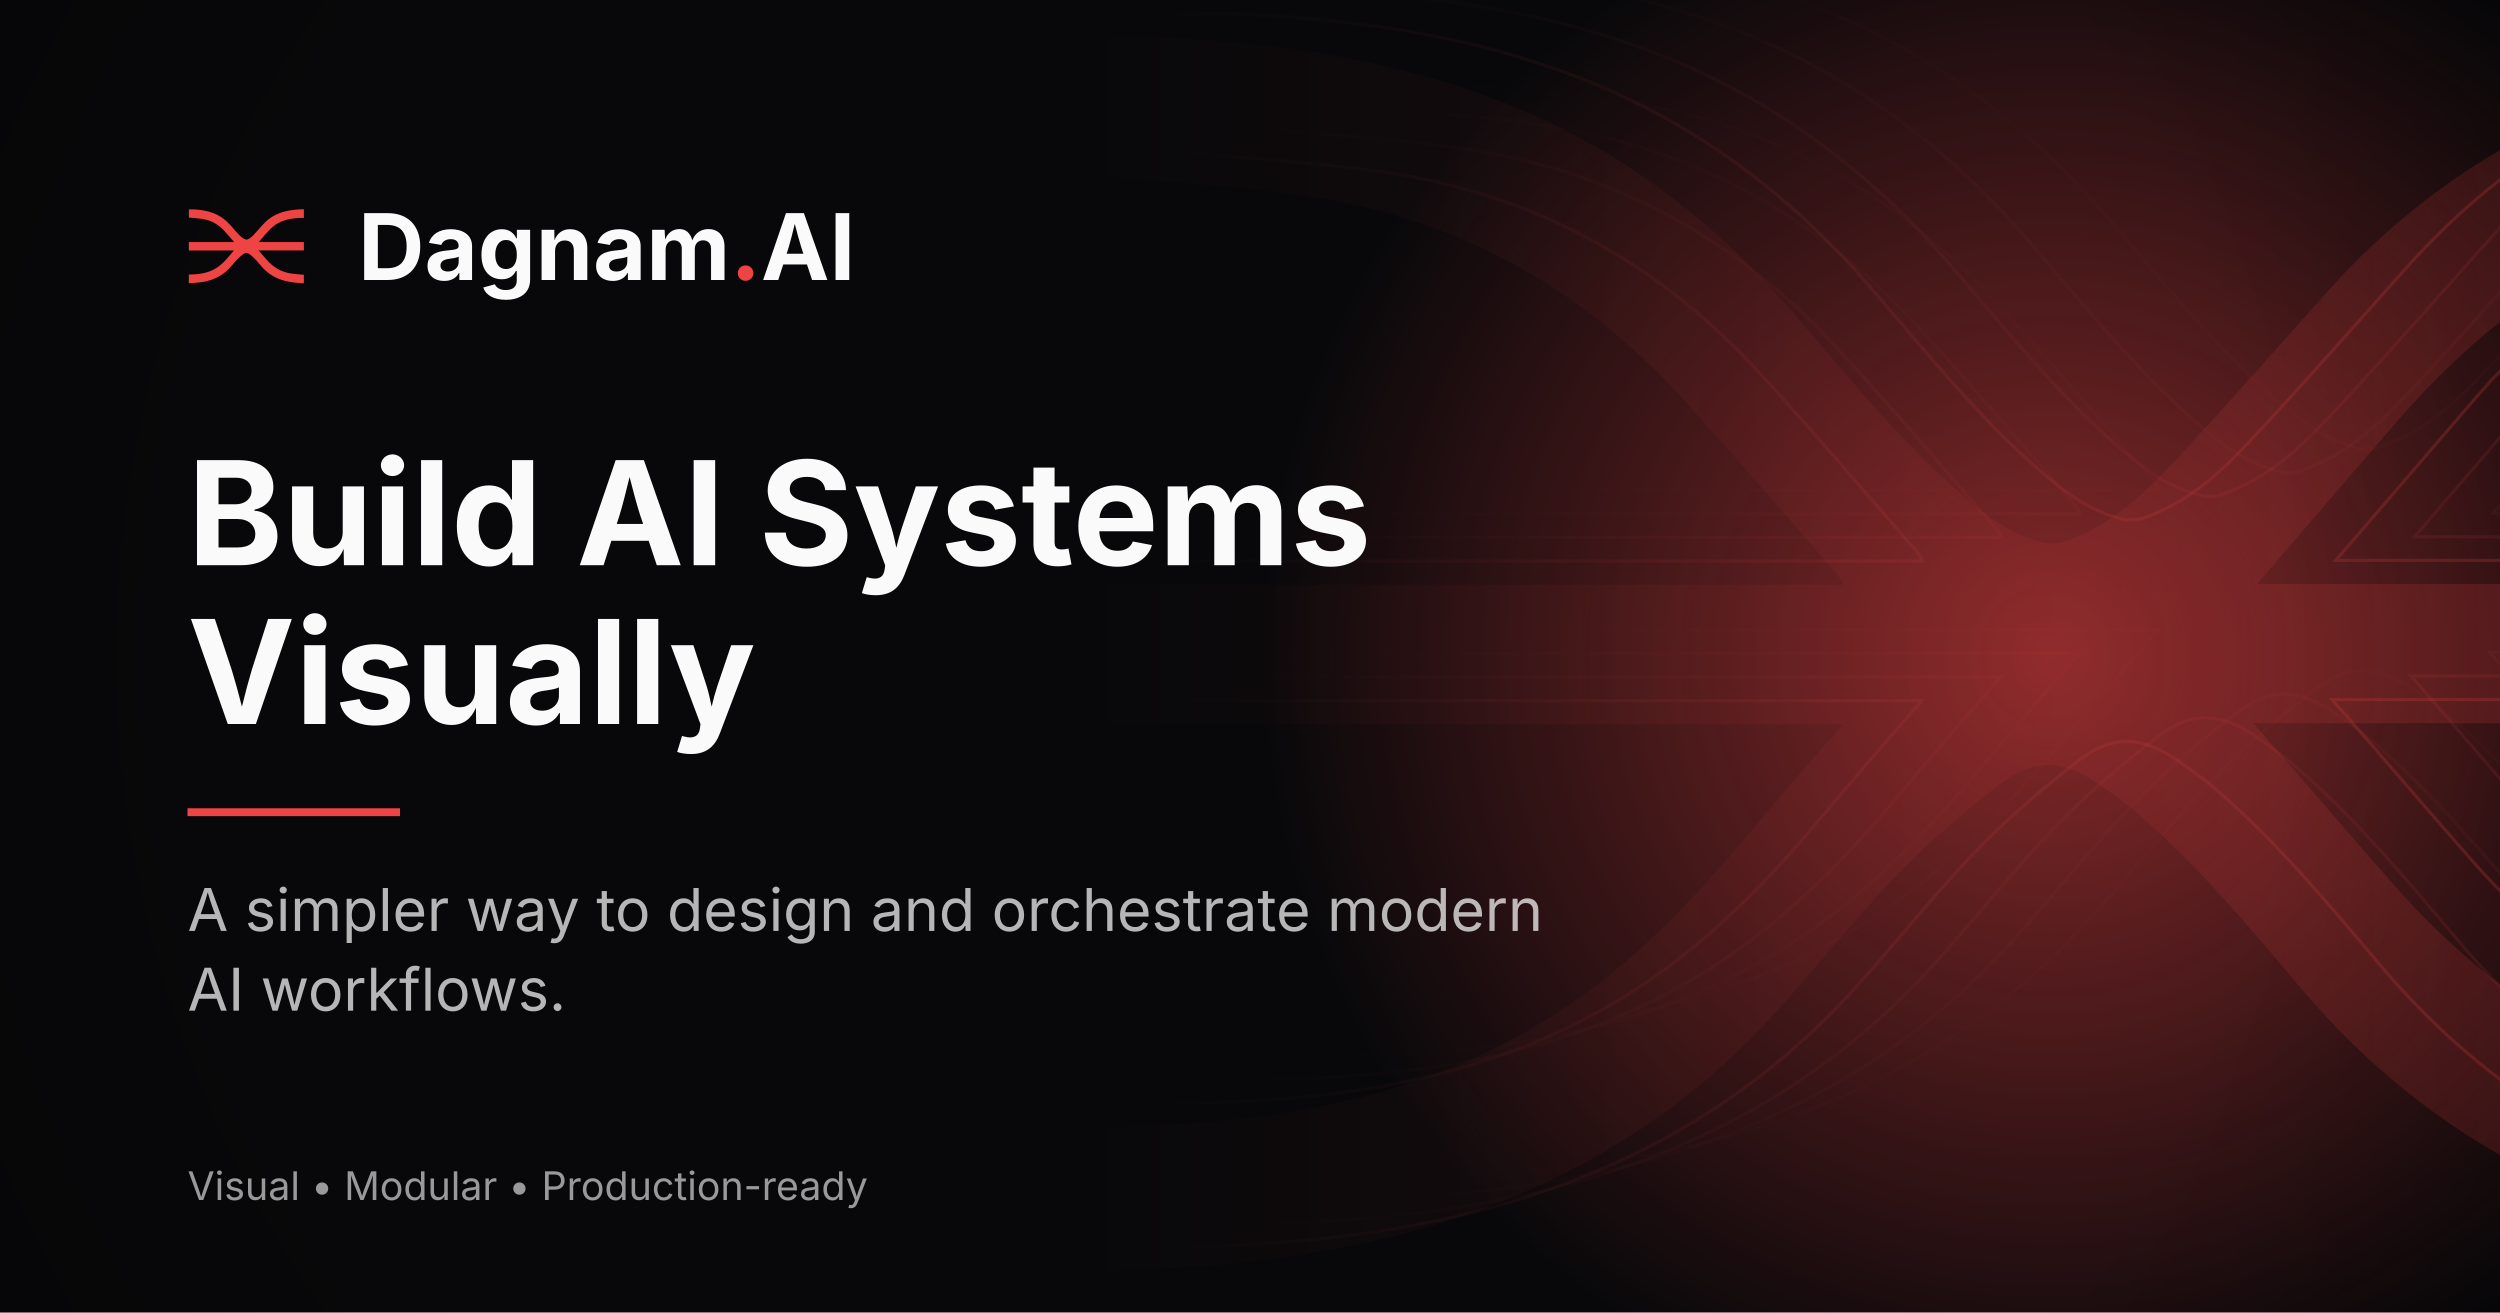
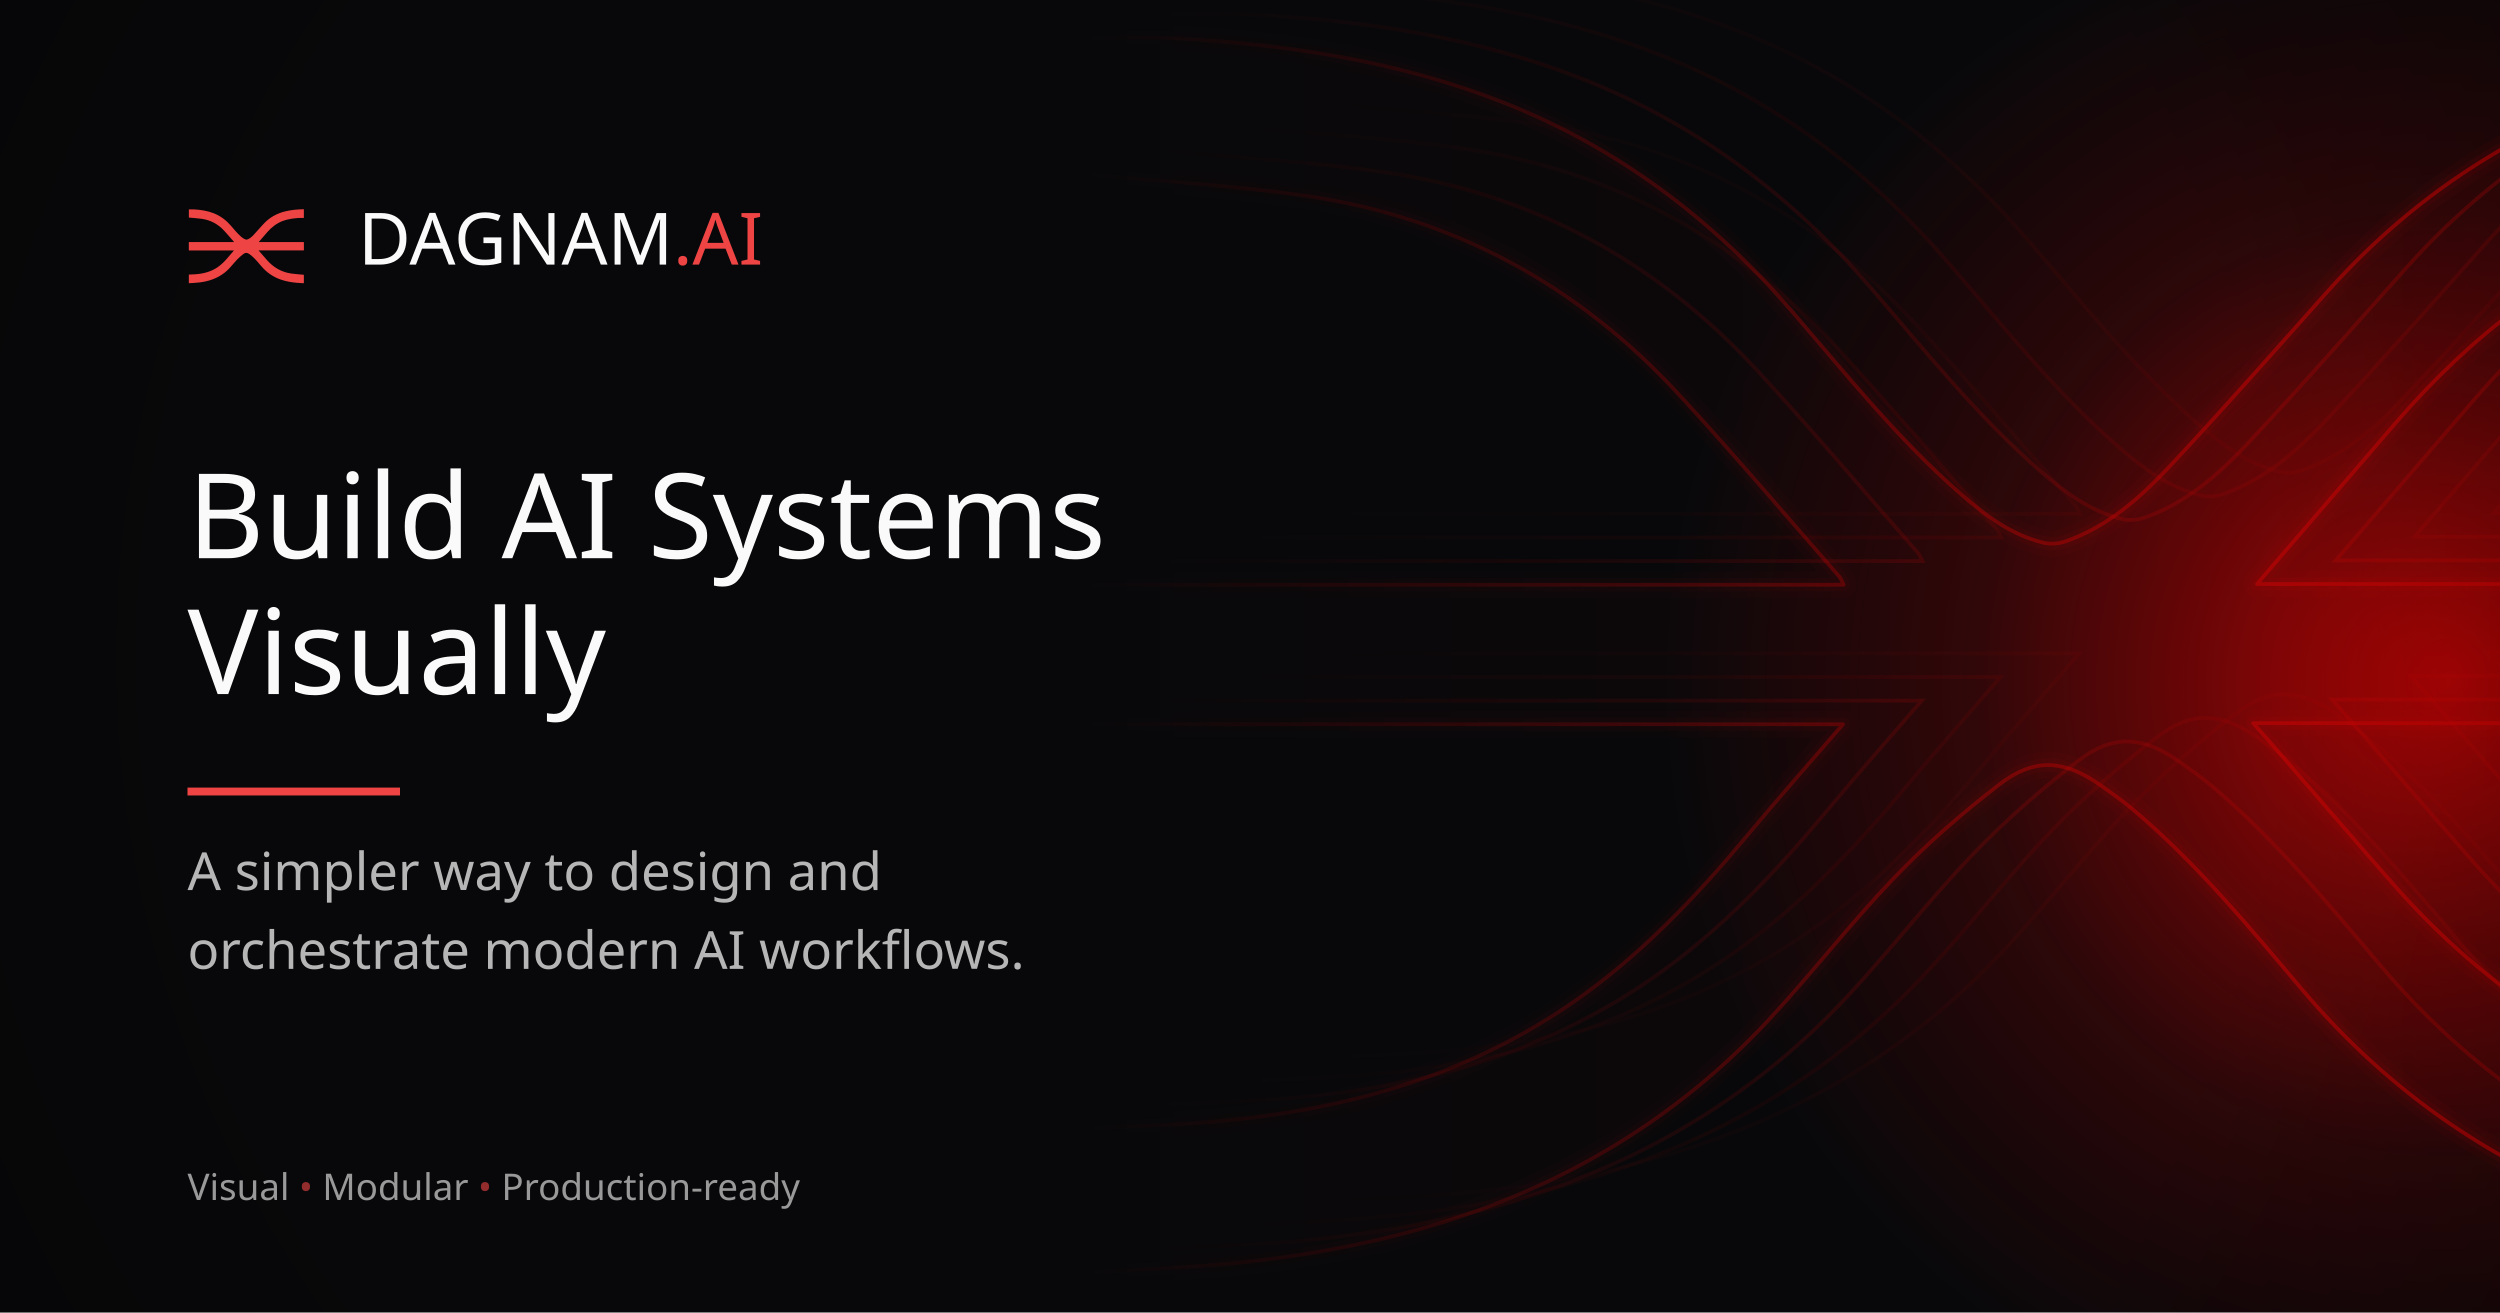
<svg xmlns="http://www.w3.org/2000/svg" width="1200" height="630" viewBox="0 0 1200 630">
  <defs>
    <linearGradient id="vis1-band" x1="0" y1="0" x2="1" y2="0">
-       <stop offset="0" stop-color="#ef4444" stop-opacity="0" />
-       <stop offset="0.55" stop-color="#ef4444" stop-opacity="0.105" />
-       <stop offset="1" stop-color="#ef4444" stop-opacity="0.35" />
+       <stop offset="0" stop-color="#ca0303" stop-opacity="0" />
+       <stop offset="0.55" stop-color="#ca0303" stop-opacity="0.036" />
+       <stop offset="1" stop-color="#ca0303" stop-opacity="0.12" />
    </linearGradient>
    <linearGradient id="vis1-hair" x1="0" y1="0" x2="1" y2="0">
-       <stop offset="0" stop-color="#ef4444" stop-opacity="0" />
-       <stop offset="0.55" stop-color="#ef4444" stop-opacity="0.3" />
-       <stop offset="1" stop-color="#ef4444" stop-opacity="1" />
+       <stop offset="0" stop-color="#ca0303" stop-opacity="0" />
+       <stop offset="0.55" stop-color="#ca0303" stop-opacity="0.45" />
+       <stop offset="1" stop-color="#ca0303" stop-opacity="1" />
    </linearGradient>
-     <radialGradient id="vis1-glow" gradientUnits="userSpaceOnUse" cx="984" cy="315" r="378">
-       <stop offset="0" stop-color="#ef4444" stop-opacity="0.55" />
-       <stop offset="1" stop-color="#ef4444" stop-opacity="0" />
+     <radialGradient id="vis1-glow" gradientUnits="userSpaceOnUse" cx="1176" cy="327.6" r="378">
+       <stop offset="0" stop-color="#ca0303" stop-opacity="0.85" />
+       <stop offset="0.3" stop-color="#ca0303" stop-opacity="0.51" />
+       <stop offset="0.6" stop-color="#ca0303" stop-opacity="0.187" />
+       <stop offset="1" stop-color="#ca0303" stop-opacity="0" />
    </radialGradient>
    <radialGradient id="vis1-vig" gradientUnits="userSpaceOnUse" cx="600" cy="315" r="900">
      <stop offset="0.55" stop-color="#000000" stop-opacity="0" />
      <stop offset="1" stop-color="#000000" stop-opacity="0.5" />
    </radialGradient>
  </defs>
  <rect width="1200" height="630" fill="#08080a" />
  <g transform="translate(511.5 -157.5) scale(1.505) translate(-199 -193)">
    <path d="M615.026,442.038 C603.024,456.007 591.233,469.69 578.978,483.911 C659.437,483.911 739.464,483.911 819.768,483.911 C819.768,498.904 819.768,513.337 819.768,528.311 C739.612,528.311 659.521,528.311 577.774,528.311 C580.18,531.022 581.63,532.623 583.045,534.254 C596.248,549.471 609.353,564.775 622.661,579.899 C657.382,619.357 700.3,644.39 752.59,651.855 C774.616,655 796.905,656.305 819.625,658.499 C819.625,672.391 819.625,687.583 819.625,703.514 C808.201,702.876 796.928,702.472 785.695,701.575 C755.411,699.159 725.623,694.196 696.785,684.21 C655.676,669.974 621.209,646.23 593.14,613.008 C576.268,593.04 559.571,572.873 539.495,555.911 C536.195,553.123 532.635,550.631 529.105,548.13 C517.582,539.966 508.046,539.192 496.8,547.851 C484.977,556.954 473.586,566.854 463.263,577.612 C449.33,592.132 436.985,608.164 423.272,622.909 C389.466,659.256 347.544,681.592 299.502,692.879 C277.082,698.146 254.302,700.947 231.315,702.128 C223.041,702.553 214.767,702.969 206.175,703.405 C206.175,687.743 206.175,672.673 206.175,657.417 C217.061,656.938 227.835,656.664 238.58,655.955 C282.439,653.059 324.007,642.803 360.756,617.358 C382.321,602.426 400.154,583.622 416.846,563.584 C426.533,551.956 436.582,540.631 446.915,528.651 C366.603,528.651 286.461,528.651 206.087,528.651 C206.087,513.466 206.087,499.027 206.087,484.139 C286.269,484.139 366.347,484.139 447.133,484.139 C446.463,482.857 446.241,482.12 445.779,481.593 C428.645,462.064 411.89,442.183 394.248,423.123 C362.158,388.454 322.601,366.97 275.787,360.146 C252.965,356.819 229.838,355.588 206.302,353.357 C206.302,339.679 206.302,324.629 206.302,309.744 C215.172,309.744 224.107,309.346 232.996,309.813 C269.053,311.709 304.513,316.962 338.361,330.234 C374.781,344.515 405.077,367.313 430.556,396.832 C447.957,416.993 464.582,437.881 484.79,455.463 C492.53,462.197 500.67,468.214 510.797,470.724 C513,471.27 515.699,471.071 517.861,470.323 C531.337,465.663 541.74,456.376 551.191,446.299 C568.273,428.086 584.764,409.317 601.398,390.688 C633.819,354.379 673.99,331.283 721.191,320.057 C753.421,312.391 786.174,309.456 819.63,308.837 C819.63,324.134 819.63,339.199 819.63,355.206 C811.462,355.206 803.173,354.755 794.948,355.287 C765.823,357.171 736.958,360.684 709.263,370.662 C674.965,383.02 647.382,404.725 623.731,431.932 C620.892,435.199 618.068,438.478 615.026,442.038 Z" fill="url(#vis1-band)" />
-     <path d="M615.026,442.038 C603.024,456.007 591.233,469.69 578.978,483.911 C659.437,483.911 739.464,483.911 819.768,483.911 C819.768,498.904 819.768,513.337 819.768,528.311 C739.612,528.311 659.521,528.311 577.774,528.311 C580.18,531.022 581.63,532.623 583.045,534.254 C596.248,549.471 609.353,564.775 622.661,579.899 C657.382,619.357 700.3,644.39 752.59,651.855 C774.616,655 796.905,656.305 819.625,658.499 C819.625,672.391 819.625,687.583 819.625,703.514 C808.201,702.876 796.928,702.472 785.695,701.575 C755.411,699.159 725.623,694.196 696.785,684.21 C655.676,669.974 621.209,646.23 593.14,613.008 C576.268,593.04 559.571,572.873 539.495,555.911 C536.195,553.123 532.635,550.631 529.105,548.13 C517.582,539.966 508.046,539.192 496.8,547.851 C484.977,556.954 473.586,566.854 463.263,577.612 C449.33,592.132 436.985,608.164 423.272,622.909 C389.466,659.256 347.544,681.592 299.502,692.879 C277.082,698.146 254.302,700.947 231.315,702.128 C223.041,702.553 214.767,702.969 206.175,703.405 C206.175,687.743 206.175,672.673 206.175,657.417 C217.061,656.938 227.835,656.664 238.58,655.955 C282.439,653.059 324.007,642.803 360.756,617.358 C382.321,602.426 400.154,583.622 416.846,563.584 C426.533,551.956 436.582,540.631 446.915,528.651 C366.603,528.651 286.461,528.651 206.087,528.651 C206.087,513.466 206.087,499.027 206.087,484.139 C286.269,484.139 366.347,484.139 447.133,484.139 C446.463,482.857 446.241,482.12 445.779,481.593 C428.645,462.064 411.89,442.183 394.248,423.123 C362.158,388.454 322.601,366.97 275.787,360.146 C252.965,356.819 229.838,355.588 206.302,353.357 C206.302,339.679 206.302,324.629 206.302,309.744 C215.172,309.744 224.107,309.346 232.996,309.813 C269.053,311.709 304.513,316.962 338.361,330.234 C374.781,344.515 405.077,367.313 430.556,396.832 C447.957,416.993 464.582,437.881 484.79,455.463 C492.53,462.197 500.67,468.214 510.797,470.724 C513,471.27 515.699,471.071 517.861,470.323 C531.337,465.663 541.74,456.376 551.191,446.299 C568.273,428.086 584.764,409.317 601.398,390.688 C633.819,354.379 673.99,331.283 721.191,320.057 C753.421,312.391 786.174,309.456 819.63,308.837 C819.63,324.134 819.63,339.199 819.63,355.206 C811.462,355.206 803.173,354.755 794.948,355.287 C765.823,357.171 736.958,360.684 709.263,370.662 C674.965,383.02 647.382,404.725 623.731,431.932 C620.892,435.199 618.068,438.478 615.026,442.038 Z" fill="none" stroke="url(#vis1-hair)" stroke-width="0.997" opacity="0.5" transform="translate(25.12 -7.536)" />
-     <path d="M615.026,442.038 C603.024,456.007 591.233,469.69 578.978,483.911 C659.437,483.911 739.464,483.911 819.768,483.911 C819.768,498.904 819.768,513.337 819.768,528.311 C739.612,528.311 659.521,528.311 577.774,528.311 C580.18,531.022 581.63,532.623 583.045,534.254 C596.248,549.471 609.353,564.775 622.661,579.899 C657.382,619.357 700.3,644.39 752.59,651.855 C774.616,655 796.905,656.305 819.625,658.499 C819.625,672.391 819.625,687.583 819.625,703.514 C808.201,702.876 796.928,702.472 785.695,701.575 C755.411,699.159 725.623,694.196 696.785,684.21 C655.676,669.974 621.209,646.23 593.14,613.008 C576.268,593.04 559.571,572.873 539.495,555.911 C536.195,553.123 532.635,550.631 529.105,548.13 C517.582,539.966 508.046,539.192 496.8,547.851 C484.977,556.954 473.586,566.854 463.263,577.612 C449.33,592.132 436.985,608.164 423.272,622.909 C389.466,659.256 347.544,681.592 299.502,692.879 C277.082,698.146 254.302,700.947 231.315,702.128 C223.041,702.553 214.767,702.969 206.175,703.405 C206.175,687.743 206.175,672.673 206.175,657.417 C217.061,656.938 227.835,656.664 238.58,655.955 C282.439,653.059 324.007,642.803 360.756,617.358 C382.321,602.426 400.154,583.622 416.846,563.584 C426.533,551.956 436.582,540.631 446.915,528.651 C366.603,528.651 286.461,528.651 206.087,528.651 C206.087,513.466 206.087,499.027 206.087,484.139 C286.269,484.139 366.347,484.139 447.133,484.139 C446.463,482.857 446.241,482.12 445.779,481.593 C428.645,462.064 411.89,442.183 394.248,423.123 C362.158,388.454 322.601,366.97 275.787,360.146 C252.965,356.819 229.838,355.588 206.302,353.357 C206.302,339.679 206.302,324.629 206.302,309.744 C215.172,309.744 224.107,309.346 232.996,309.813 C269.053,311.709 304.513,316.962 338.361,330.234 C374.781,344.515 405.077,367.313 430.556,396.832 C447.957,416.993 464.582,437.881 484.79,455.463 C492.53,462.197 500.67,468.214 510.797,470.724 C513,471.27 515.699,471.071 517.861,470.323 C531.337,465.663 541.74,456.376 551.191,446.299 C568.273,428.086 584.764,409.317 601.398,390.688 C633.819,354.379 673.99,331.283 721.191,320.057 C753.421,312.391 786.174,309.456 819.63,308.837 C819.63,324.134 819.63,339.199 819.63,355.206 C811.462,355.206 803.173,354.755 794.948,355.287 C765.823,357.171 736.958,360.684 709.263,370.662 C674.965,383.02 647.382,404.725 623.731,431.932 C620.892,435.199 618.068,438.478 615.026,442.038 Z" fill="none" stroke="url(#vis1-hair)" stroke-width="0.997" opacity="0.3" transform="translate(50.24 -15.072)" />
-     <path d="M615.026,442.038 C603.024,456.007 591.233,469.69 578.978,483.911 C659.437,483.911 739.464,483.911 819.768,483.911 C819.768,498.904 819.768,513.337 819.768,528.311 C739.612,528.311 659.521,528.311 577.774,528.311 C580.18,531.022 581.63,532.623 583.045,534.254 C596.248,549.471 609.353,564.775 622.661,579.899 C657.382,619.357 700.3,644.39 752.59,651.855 C774.616,655 796.905,656.305 819.625,658.499 C819.625,672.391 819.625,687.583 819.625,703.514 C808.201,702.876 796.928,702.472 785.695,701.575 C755.411,699.159 725.623,694.196 696.785,684.21 C655.676,669.974 621.209,646.23 593.14,613.008 C576.268,593.04 559.571,572.873 539.495,555.911 C536.195,553.123 532.635,550.631 529.105,548.13 C517.582,539.966 508.046,539.192 496.8,547.851 C484.977,556.954 473.586,566.854 463.263,577.612 C449.33,592.132 436.985,608.164 423.272,622.909 C389.466,659.256 347.544,681.592 299.502,692.879 C277.082,698.146 254.302,700.947 231.315,702.128 C223.041,702.553 214.767,702.969 206.175,703.405 C206.175,687.743 206.175,672.673 206.175,657.417 C217.061,656.938 227.835,656.664 238.58,655.955 C282.439,653.059 324.007,642.803 360.756,617.358 C382.321,602.426 400.154,583.622 416.846,563.584 C426.533,551.956 436.582,540.631 446.915,528.651 C366.603,528.651 286.461,528.651 206.087,528.651 C206.087,513.466 206.087,499.027 206.087,484.139 C286.269,484.139 366.347,484.139 447.133,484.139 C446.463,482.857 446.241,482.12 445.779,481.593 C428.645,462.064 411.89,442.183 394.248,423.123 C362.158,388.454 322.601,366.97 275.787,360.146 C252.965,356.819 229.838,355.588 206.302,353.357 C206.302,339.679 206.302,324.629 206.302,309.744 C215.172,309.744 224.107,309.346 232.996,309.813 C269.053,311.709 304.513,316.962 338.361,330.234 C374.781,344.515 405.077,367.313 430.556,396.832 C447.957,416.993 464.582,437.881 484.79,455.463 C492.53,462.197 500.67,468.214 510.797,470.724 C513,471.27 515.699,471.071 517.861,470.323 C531.337,465.663 541.74,456.376 551.191,446.299 C568.273,428.086 584.764,409.317 601.398,390.688 C633.819,354.379 673.99,331.283 721.191,320.057 C753.421,312.391 786.174,309.456 819.63,308.837 C819.63,324.134 819.63,339.199 819.63,355.206 C811.462,355.206 803.173,354.755 794.948,355.287 C765.823,357.171 736.958,360.684 709.263,370.662 C674.965,383.02 647.382,404.725 623.731,431.932 C620.892,435.199 618.068,438.478 615.026,442.038 Z" fill="none" stroke="url(#vis1-hair)" stroke-width="0.997" opacity="0.18" transform="translate(75.36 -22.608)" />
-     <path d="M615.026,442.038 C603.024,456.007 591.233,469.69 578.978,483.911 C659.437,483.911 739.464,483.911 819.768,483.911 C819.768,498.904 819.768,513.337 819.768,528.311 C739.612,528.311 659.521,528.311 577.774,528.311 C580.18,531.022 581.63,532.623 583.045,534.254 C596.248,549.471 609.353,564.775 622.661,579.899 C657.382,619.357 700.3,644.39 752.59,651.855 C774.616,655 796.905,656.305 819.625,658.499 C819.625,672.391 819.625,687.583 819.625,703.514 C808.201,702.876 796.928,702.472 785.695,701.575 C755.411,699.159 725.623,694.196 696.785,684.21 C655.676,669.974 621.209,646.23 593.14,613.008 C576.268,593.04 559.571,572.873 539.495,555.911 C536.195,553.123 532.635,550.631 529.105,548.13 C517.582,539.966 508.046,539.192 496.8,547.851 C484.977,556.954 473.586,566.854 463.263,577.612 C449.33,592.132 436.985,608.164 423.272,622.909 C389.466,659.256 347.544,681.592 299.502,692.879 C277.082,698.146 254.302,700.947 231.315,702.128 C223.041,702.553 214.767,702.969 206.175,703.405 C206.175,687.743 206.175,672.673 206.175,657.417 C217.061,656.938 227.835,656.664 238.58,655.955 C282.439,653.059 324.007,642.803 360.756,617.358 C382.321,602.426 400.154,583.622 416.846,563.584 C426.533,551.956 436.582,540.631 446.915,528.651 C366.603,528.651 286.461,528.651 206.087,528.651 C206.087,513.466 206.087,499.027 206.087,484.139 C286.269,484.139 366.347,484.139 447.133,484.139 C446.463,482.857 446.241,482.12 445.779,481.593 C428.645,462.064 411.89,442.183 394.248,423.123 C362.158,388.454 322.601,366.97 275.787,360.146 C252.965,356.819 229.838,355.588 206.302,353.357 C206.302,339.679 206.302,324.629 206.302,309.744 C215.172,309.744 224.107,309.346 232.996,309.813 C269.053,311.709 304.513,316.962 338.361,330.234 C374.781,344.515 405.077,367.313 430.556,396.832 C447.957,416.993 464.582,437.881 484.79,455.463 C492.53,462.197 500.67,468.214 510.797,470.724 C513,471.27 515.699,471.071 517.861,470.323 C531.337,465.663 541.74,456.376 551.191,446.299 C568.273,428.086 584.764,409.317 601.398,390.688 C633.819,354.379 673.99,331.283 721.191,320.057 C753.421,312.391 786.174,309.456 819.63,308.837 C819.63,324.134 819.63,339.199 819.63,355.206 C811.462,355.206 803.173,354.755 794.948,355.287 C765.823,357.171 736.958,360.684 709.263,370.662 C674.965,383.02 647.382,404.725 623.731,431.932 C620.892,435.199 618.068,438.478 615.026,442.038 Z" fill="none" stroke="url(#vis1-hair)" stroke-width="0.997" opacity="0.108" transform="translate(100.48 -30.144)" />
+     <path d="M615.026,442.038 C603.024,456.007 591.233,469.69 578.978,483.911 C659.437,483.911 739.464,483.911 819.768,483.911 C819.768,498.904 819.768,513.337 819.768,528.311 C739.612,528.311 659.521,528.311 577.774,528.311 C580.18,531.022 581.63,532.623 583.045,534.254 C596.248,549.471 609.353,564.775 622.661,579.899 C657.382,619.357 700.3,644.39 752.59,651.855 C774.616,655 796.905,656.305 819.625,658.499 C819.625,672.391 819.625,687.583 819.625,703.514 C808.201,702.876 796.928,702.472 785.695,701.575 C755.411,699.159 725.623,694.196 696.785,684.21 C655.676,669.974 621.209,646.23 593.14,613.008 C576.268,593.04 559.571,572.873 539.495,555.911 C536.195,553.123 532.635,550.631 529.105,548.13 C517.582,539.966 508.046,539.192 496.8,547.851 C484.977,556.954 473.586,566.854 463.263,577.612 C449.33,592.132 436.985,608.164 423.272,622.909 C389.466,659.256 347.544,681.592 299.502,692.879 C277.082,698.146 254.302,700.947 231.315,702.128 C223.041,702.553 214.767,702.969 206.175,703.405 C206.175,687.743 206.175,672.673 206.175,657.417 C217.061,656.938 227.835,656.664 238.58,655.955 C282.439,653.059 324.007,642.803 360.756,617.358 C382.321,602.426 400.154,583.622 416.846,563.584 C426.533,551.956 436.582,540.631 446.915,528.651 C366.603,528.651 286.461,528.651 206.087,528.651 C206.087,513.466 206.087,499.027 206.087,484.139 C286.269,484.139 366.347,484.139 447.133,484.139 C446.463,482.857 446.241,482.12 445.779,481.593 C428.645,462.064 411.89,442.183 394.248,423.123 C362.158,388.454 322.601,366.97 275.787,360.146 C252.965,356.819 229.838,355.588 206.302,353.357 C206.302,339.679 206.302,324.629 206.302,309.744 C215.172,309.744 224.107,309.346 232.996,309.813 C269.053,311.709 304.513,316.962 338.361,330.234 C374.781,344.515 405.077,367.313 430.556,396.832 C447.957,416.993 464.582,437.881 484.79,455.463 C492.53,462.197 500.67,468.214 510.797,470.724 C513,471.27 515.699,471.071 517.861,470.323 C531.337,465.663 541.74,456.376 551.191,446.299 C568.273,428.086 584.764,409.317 601.398,390.688 C633.819,354.379 673.99,331.283 721.191,320.057 C753.421,312.391 786.174,309.456 819.63,308.837 C819.63,324.134 819.63,339.199 819.63,355.206 C811.462,355.206 803.173,354.755 794.948,355.287 C765.823,357.171 736.958,360.684 709.263,370.662 C674.965,383.02 647.382,404.725 623.731,431.932 C620.892,435.199 618.068,438.478 615.026,442.038 Z" fill="none" stroke="url(#vis1-hair)" stroke-width="8.373" stroke-linejoin="round" opacity="0.07" />
+     <path d="M615.026,442.038 C603.024,456.007 591.233,469.69 578.978,483.911 C659.437,483.911 739.464,483.911 819.768,483.911 C819.768,498.904 819.768,513.337 819.768,528.311 C739.612,528.311 659.521,528.311 577.774,528.311 C580.18,531.022 581.63,532.623 583.045,534.254 C596.248,549.471 609.353,564.775 622.661,579.899 C657.382,619.357 700.3,644.39 752.59,651.855 C774.616,655 796.905,656.305 819.625,658.499 C819.625,672.391 819.625,687.583 819.625,703.514 C808.201,702.876 796.928,702.472 785.695,701.575 C755.411,699.159 725.623,694.196 696.785,684.21 C655.676,669.974 621.209,646.23 593.14,613.008 C576.268,593.04 559.571,572.873 539.495,555.911 C536.195,553.123 532.635,550.631 529.105,548.13 C517.582,539.966 508.046,539.192 496.8,547.851 C484.977,556.954 473.586,566.854 463.263,577.612 C449.33,592.132 436.985,608.164 423.272,622.909 C389.466,659.256 347.544,681.592 299.502,692.879 C277.082,698.146 254.302,700.947 231.315,702.128 C223.041,702.553 214.767,702.969 206.175,703.405 C206.175,687.743 206.175,672.673 206.175,657.417 C217.061,656.938 227.835,656.664 238.58,655.955 C282.439,653.059 324.007,642.803 360.756,617.358 C382.321,602.426 400.154,583.622 416.846,563.584 C426.533,551.956 436.582,540.631 446.915,528.651 C366.603,528.651 286.461,528.651 206.087,528.651 C206.087,513.466 206.087,499.027 206.087,484.139 C286.269,484.139 366.347,484.139 447.133,484.139 C446.463,482.857 446.241,482.12 445.779,481.593 C428.645,462.064 411.89,442.183 394.248,423.123 C362.158,388.454 322.601,366.97 275.787,360.146 C252.965,356.819 229.838,355.588 206.302,353.357 C206.302,339.679 206.302,324.629 206.302,309.744 C215.172,309.744 224.107,309.346 232.996,309.813 C269.053,311.709 304.513,316.962 338.361,330.234 C374.781,344.515 405.077,367.313 430.556,396.832 C447.957,416.993 464.582,437.881 484.79,455.463 C492.53,462.197 500.67,468.214 510.797,470.724 C513,471.27 515.699,471.071 517.861,470.323 C531.337,465.663 541.74,456.376 551.191,446.299 C568.273,428.086 584.764,409.317 601.398,390.688 C633.819,354.379 673.99,331.283 721.191,320.057 C753.421,312.391 786.174,309.456 819.63,308.837 C819.63,324.134 819.63,339.199 819.63,355.206 C811.462,355.206 803.173,354.755 794.948,355.287 C765.823,357.171 736.958,360.684 709.263,370.662 C674.965,383.02 647.382,404.725 623.731,431.932 C620.892,435.199 618.068,438.478 615.026,442.038 Z" fill="none" stroke="url(#vis1-hair)" stroke-width="4.187" stroke-linejoin="round" opacity="0.14" />
+     <path d="M615.026,442.038 C603.024,456.007 591.233,469.69 578.978,483.911 C659.437,483.911 739.464,483.911 819.768,483.911 C819.768,498.904 819.768,513.337 819.768,528.311 C739.612,528.311 659.521,528.311 577.774,528.311 C580.18,531.022 581.63,532.623 583.045,534.254 C596.248,549.471 609.353,564.775 622.661,579.899 C657.382,619.357 700.3,644.39 752.59,651.855 C774.616,655 796.905,656.305 819.625,658.499 C819.625,672.391 819.625,687.583 819.625,703.514 C808.201,702.876 796.928,702.472 785.695,701.575 C755.411,699.159 725.623,694.196 696.785,684.21 C655.676,669.974 621.209,646.23 593.14,613.008 C576.268,593.04 559.571,572.873 539.495,555.911 C536.195,553.123 532.635,550.631 529.105,548.13 C517.582,539.966 508.046,539.192 496.8,547.851 C484.977,556.954 473.586,566.854 463.263,577.612 C449.33,592.132 436.985,608.164 423.272,622.909 C389.466,659.256 347.544,681.592 299.502,692.879 C277.082,698.146 254.302,700.947 231.315,702.128 C223.041,702.553 214.767,702.969 206.175,703.405 C206.175,687.743 206.175,672.673 206.175,657.417 C217.061,656.938 227.835,656.664 238.58,655.955 C282.439,653.059 324.007,642.803 360.756,617.358 C382.321,602.426 400.154,583.622 416.846,563.584 C426.533,551.956 436.582,540.631 446.915,528.651 C366.603,528.651 286.461,528.651 206.087,528.651 C206.087,513.466 206.087,499.027 206.087,484.139 C286.269,484.139 366.347,484.139 447.133,484.139 C446.463,482.857 446.241,482.12 445.779,481.593 C428.645,462.064 411.89,442.183 394.248,423.123 C362.158,388.454 322.601,366.97 275.787,360.146 C252.965,356.819 229.838,355.588 206.302,353.357 C206.302,339.679 206.302,324.629 206.302,309.744 C215.172,309.744 224.107,309.346 232.996,309.813 C269.053,311.709 304.513,316.962 338.361,330.234 C374.781,344.515 405.077,367.313 430.556,396.832 C447.957,416.993 464.582,437.881 484.79,455.463 C492.53,462.197 500.67,468.214 510.797,470.724 C513,471.27 515.699,471.071 517.861,470.323 C531.337,465.663 541.74,456.376 551.191,446.299 C568.273,428.086 584.764,409.317 601.398,390.688 C633.819,354.379 673.99,331.283 721.191,320.057 C753.421,312.391 786.174,309.456 819.63,308.837 C819.63,324.134 819.63,339.199 819.63,355.206 C811.462,355.206 803.173,354.755 794.948,355.287 C765.823,357.171 736.958,360.684 709.263,370.662 C674.965,383.02 647.382,404.725 623.731,431.932 C620.892,435.199 618.068,438.478 615.026,442.038 Z" fill="none" stroke="url(#vis1-hair)" stroke-width="1.196" stroke-linejoin="round" opacity="1" />
+     <path d="M615.026,442.038 C603.024,456.007 591.233,469.69 578.978,483.911 C659.437,483.911 739.464,483.911 819.768,483.911 C819.768,498.904 819.768,513.337 819.768,528.311 C739.612,528.311 659.521,528.311 577.774,528.311 C580.18,531.022 581.63,532.623 583.045,534.254 C596.248,549.471 609.353,564.775 622.661,579.899 C657.382,619.357 700.3,644.39 752.59,651.855 C774.616,655 796.905,656.305 819.625,658.499 C819.625,672.391 819.625,687.583 819.625,703.514 C808.201,702.876 796.928,702.472 785.695,701.575 C755.411,699.159 725.623,694.196 696.785,684.21 C655.676,669.974 621.209,646.23 593.14,613.008 C576.268,593.04 559.571,572.873 539.495,555.911 C536.195,553.123 532.635,550.631 529.105,548.13 C517.582,539.966 508.046,539.192 496.8,547.851 C484.977,556.954 473.586,566.854 463.263,577.612 C449.33,592.132 436.985,608.164 423.272,622.909 C389.466,659.256 347.544,681.592 299.502,692.879 C277.082,698.146 254.302,700.947 231.315,702.128 C223.041,702.553 214.767,702.969 206.175,703.405 C206.175,687.743 206.175,672.673 206.175,657.417 C217.061,656.938 227.835,656.664 238.58,655.955 C282.439,653.059 324.007,642.803 360.756,617.358 C382.321,602.426 400.154,583.622 416.846,563.584 C426.533,551.956 436.582,540.631 446.915,528.651 C366.603,528.651 286.461,528.651 206.087,528.651 C206.087,513.466 206.087,499.027 206.087,484.139 C286.269,484.139 366.347,484.139 447.133,484.139 C446.463,482.857 446.241,482.12 445.779,481.593 C428.645,462.064 411.89,442.183 394.248,423.123 C362.158,388.454 322.601,366.97 275.787,360.146 C252.965,356.819 229.838,355.588 206.302,353.357 C206.302,339.679 206.302,324.629 206.302,309.744 C215.172,309.744 224.107,309.346 232.996,309.813 C269.053,311.709 304.513,316.962 338.361,330.234 C374.781,344.515 405.077,367.313 430.556,396.832 C447.957,416.993 464.582,437.881 484.79,455.463 C492.53,462.197 500.67,468.214 510.797,470.724 C513,471.27 515.699,471.071 517.861,470.323 C531.337,465.663 541.74,456.376 551.191,446.299 C568.273,428.086 584.764,409.317 601.398,390.688 C633.819,354.379 673.99,331.283 721.191,320.057 C753.421,312.391 786.174,309.456 819.63,308.837 C819.63,324.134 819.63,339.199 819.63,355.206 C811.462,355.206 803.173,354.755 794.948,355.287 C765.823,357.171 736.958,360.684 709.263,370.662 C674.965,383.02 647.382,404.725 623.731,431.932 C620.892,435.199 618.068,438.478 615.026,442.038 Z" fill="none" stroke="url(#vis1-hair)" stroke-width="1.196" opacity="0.5" transform="translate(25.12 -7.536)" />
+     <path d="M615.026,442.038 C603.024,456.007 591.233,469.69 578.978,483.911 C659.437,483.911 739.464,483.911 819.768,483.911 C819.768,498.904 819.768,513.337 819.768,528.311 C739.612,528.311 659.521,528.311 577.774,528.311 C580.18,531.022 581.63,532.623 583.045,534.254 C596.248,549.471 609.353,564.775 622.661,579.899 C657.382,619.357 700.3,644.39 752.59,651.855 C774.616,655 796.905,656.305 819.625,658.499 C819.625,672.391 819.625,687.583 819.625,703.514 C808.201,702.876 796.928,702.472 785.695,701.575 C755.411,699.159 725.623,694.196 696.785,684.21 C655.676,669.974 621.209,646.23 593.14,613.008 C576.268,593.04 559.571,572.873 539.495,555.911 C536.195,553.123 532.635,550.631 529.105,548.13 C517.582,539.966 508.046,539.192 496.8,547.851 C484.977,556.954 473.586,566.854 463.263,577.612 C449.33,592.132 436.985,608.164 423.272,622.909 C389.466,659.256 347.544,681.592 299.502,692.879 C277.082,698.146 254.302,700.947 231.315,702.128 C223.041,702.553 214.767,702.969 206.175,703.405 C206.175,687.743 206.175,672.673 206.175,657.417 C217.061,656.938 227.835,656.664 238.58,655.955 C282.439,653.059 324.007,642.803 360.756,617.358 C382.321,602.426 400.154,583.622 416.846,563.584 C426.533,551.956 436.582,540.631 446.915,528.651 C366.603,528.651 286.461,528.651 206.087,528.651 C206.087,513.466 206.087,499.027 206.087,484.139 C286.269,484.139 366.347,484.139 447.133,484.139 C446.463,482.857 446.241,482.12 445.779,481.593 C428.645,462.064 411.89,442.183 394.248,423.123 C362.158,388.454 322.601,366.97 275.787,360.146 C252.965,356.819 229.838,355.588 206.302,353.357 C206.302,339.679 206.302,324.629 206.302,309.744 C215.172,309.744 224.107,309.346 232.996,309.813 C269.053,311.709 304.513,316.962 338.361,330.234 C374.781,344.515 405.077,367.313 430.556,396.832 C447.957,416.993 464.582,437.881 484.79,455.463 C492.53,462.197 500.67,468.214 510.797,470.724 C513,471.27 515.699,471.071 517.861,470.323 C531.337,465.663 541.74,456.376 551.191,446.299 C568.273,428.086 584.764,409.317 601.398,390.688 C633.819,354.379 673.99,331.283 721.191,320.057 C753.421,312.391 786.174,309.456 819.63,308.837 C819.63,324.134 819.63,339.199 819.63,355.206 C811.462,355.206 803.173,354.755 794.948,355.287 C765.823,357.171 736.958,360.684 709.263,370.662 C674.965,383.02 647.382,404.725 623.731,431.932 C620.892,435.199 618.068,438.478 615.026,442.038 Z" fill="none" stroke="url(#vis1-hair)" stroke-width="1.196" opacity="0.3" transform="translate(50.24 -15.072)" />
+     <path d="M615.026,442.038 C603.024,456.007 591.233,469.69 578.978,483.911 C659.437,483.911 739.464,483.911 819.768,483.911 C819.768,498.904 819.768,513.337 819.768,528.311 C739.612,528.311 659.521,528.311 577.774,528.311 C580.18,531.022 581.63,532.623 583.045,534.254 C596.248,549.471 609.353,564.775 622.661,579.899 C657.382,619.357 700.3,644.39 752.59,651.855 C774.616,655 796.905,656.305 819.625,658.499 C819.625,672.391 819.625,687.583 819.625,703.514 C808.201,702.876 796.928,702.472 785.695,701.575 C755.411,699.159 725.623,694.196 696.785,684.21 C655.676,669.974 621.209,646.23 593.14,613.008 C576.268,593.04 559.571,572.873 539.495,555.911 C536.195,553.123 532.635,550.631 529.105,548.13 C517.582,539.966 508.046,539.192 496.8,547.851 C484.977,556.954 473.586,566.854 463.263,577.612 C449.33,592.132 436.985,608.164 423.272,622.909 C389.466,659.256 347.544,681.592 299.502,692.879 C277.082,698.146 254.302,700.947 231.315,702.128 C223.041,702.553 214.767,702.969 206.175,703.405 C206.175,687.743 206.175,672.673 206.175,657.417 C217.061,656.938 227.835,656.664 238.58,655.955 C282.439,653.059 324.007,642.803 360.756,617.358 C382.321,602.426 400.154,583.622 416.846,563.584 C426.533,551.956 436.582,540.631 446.915,528.651 C366.603,528.651 286.461,528.651 206.087,528.651 C206.087,513.466 206.087,499.027 206.087,484.139 C286.269,484.139 366.347,484.139 447.133,484.139 C446.463,482.857 446.241,482.12 445.779,481.593 C428.645,462.064 411.89,442.183 394.248,423.123 C362.158,388.454 322.601,366.97 275.787,360.146 C252.965,356.819 229.838,355.588 206.302,353.357 C206.302,339.679 206.302,324.629 206.302,309.744 C215.172,309.744 224.107,309.346 232.996,309.813 C269.053,311.709 304.513,316.962 338.361,330.234 C374.781,344.515 405.077,367.313 430.556,396.832 C447.957,416.993 464.582,437.881 484.79,455.463 C492.53,462.197 500.67,468.214 510.797,470.724 C513,471.27 515.699,471.071 517.861,470.323 C531.337,465.663 541.74,456.376 551.191,446.299 C568.273,428.086 584.764,409.317 601.398,390.688 C633.819,354.379 673.99,331.283 721.191,320.057 C753.421,312.391 786.174,309.456 819.63,308.837 C819.63,324.134 819.63,339.199 819.63,355.206 C811.462,355.206 803.173,354.755 794.948,355.287 C765.823,357.171 736.958,360.684 709.263,370.662 C674.965,383.02 647.382,404.725 623.731,431.932 C620.892,435.199 618.068,438.478 615.026,442.038 Z" fill="none" stroke="url(#vis1-hair)" stroke-width="1.196" opacity="0.18" transform="translate(75.36 -22.608)" />
  </g>
  <rect width="1200" height="630" fill="url(#vis1-glow)" />
  <rect width="1200" height="630" fill="url(#vis1-vig)" />
  <g transform="translate(90 90) scale(0.09) translate(-199 -193)">
    <path d="M615.026,442.038 C603.024,456.007 591.233,469.69 578.978,483.911 C659.437,483.911 739.464,483.911 819.768,483.911 C819.768,498.904 819.768,513.337 819.768,528.311 C739.612,528.311 659.521,528.311 577.774,528.311 C580.18,531.022 581.63,532.623 583.045,534.254 C596.248,549.471 609.353,564.775 622.661,579.899 C657.382,619.357 700.3,644.39 752.59,651.855 C774.616,655 796.905,656.305 819.625,658.499 C819.625,672.391 819.625,687.583 819.625,703.514 C808.201,702.876 796.928,702.472 785.695,701.575 C755.411,699.159 725.623,694.196 696.785,684.21 C655.676,669.974 621.209,646.23 593.14,613.008 C576.268,593.04 559.571,572.873 539.495,555.911 C536.195,553.123 532.635,550.631 529.105,548.13 C517.582,539.966 508.046,539.192 496.8,547.851 C484.977,556.954 473.586,566.854 463.263,577.612 C449.33,592.132 436.985,608.164 423.272,622.909 C389.466,659.256 347.544,681.592 299.502,692.879 C277.082,698.146 254.302,700.947 231.315,702.128 C223.041,702.553 214.767,702.969 206.175,703.405 C206.175,687.743 206.175,672.673 206.175,657.417 C217.061,656.938 227.835,656.664 238.58,655.955 C282.439,653.059 324.007,642.803 360.756,617.358 C382.321,602.426 400.154,583.622 416.846,563.584 C426.533,551.956 436.582,540.631 446.915,528.651 C366.603,528.651 286.461,528.651 206.087,528.651 C206.087,513.466 206.087,499.027 206.087,484.139 C286.269,484.139 366.347,484.139 447.133,484.139 C446.463,482.857 446.241,482.12 445.779,481.593 C428.645,462.064 411.89,442.183 394.248,423.123 C362.158,388.454 322.601,366.97 275.787,360.146 C252.965,356.819 229.838,355.588 206.302,353.357 C206.302,339.679 206.302,324.629 206.302,309.744 C215.172,309.744 224.107,309.346 232.996,309.813 C269.053,311.709 304.513,316.962 338.361,330.234 C374.781,344.515 405.077,367.313 430.556,396.832 C447.957,416.993 464.582,437.881 484.79,455.463 C492.53,462.197 500.67,468.214 510.797,470.724 C513,471.27 515.699,471.071 517.861,470.323 C531.337,465.663 541.74,456.376 551.191,446.299 C568.273,428.086 584.764,409.317 601.398,390.688 C633.819,354.379 673.99,331.283 721.191,320.057 C753.421,312.391 786.174,309.456 819.63,308.837 C819.63,324.134 819.63,339.199 819.63,355.206 C811.462,355.206 803.173,354.755 794.948,355.287 C765.823,357.171 736.958,360.684 709.263,370.662 C674.965,383.02 647.382,404.725 623.731,431.932 C620.892,435.199 618.068,438.478 615.026,442.038 Z" fill="#ef4444" />
  </g>
-   <text x="171.9" y="134.391" font-family="Inter, system-ui, sans-serif" font-size="44.1" fill="#fafafa" font-weight="700">Dagnam<tspan fill="#ef4444">.</tspan>AI</text>
-   <text x="90" y="271.292" font-family="Inter, system-ui, sans-serif" font-size="69.3" fill="#fafafa" font-weight="700">Build AI Systems</text>
-   <text x="90" y="347.521" font-family="Inter, system-ui, sans-serif" font-size="69.3" fill="#fafafa" font-weight="700">Visually</text>
-   <rect x="90" y="387.968" width="102" height="3.78" fill="#ef4444" />
-   <text x="90" y="446.857" font-family="Inter, system-ui, sans-serif" font-size="28.35" fill="#fafafa" font-weight="400" opacity="0.72">A simpler way to design and orchestrate modern</text>
-   <text x="90" y="485.129" font-family="Inter, system-ui, sans-serif" font-size="28.35" fill="#fafafa" font-weight="400" opacity="0.72">AI workflows.</text>
-   <text x="90" y="576" font-family="Inter, system-ui, sans-serif" font-size="18.9" fill="#fafafa" font-weight="400" opacity="0.6">Visual • Modular • Production-ready</text>
+   <text x="171.9" y="127.012" font-family="moonhouse, sans-serif" font-size="34.65" fill="#fafafa">DAGNAM<tspan fill="#ef4444">.AI</tspan>
+   </text>
+   <text x="90" y="267.932" font-family="Unbounded, sans-serif" font-size="56.7" font-weight="400" fill="#fafafa">Build AI Systems</text>
+   <text x="90" y="333.137" font-family="Unbounded, sans-serif" font-size="56.7" font-weight="400" fill="#fafafa">Visually</text>
+   <rect x="90" y="378.045" width="102" height="3.78" fill="#ef4444" />
+   <text x="90" y="427.246" font-family="Unbounded, sans-serif" font-size="25.2" font-weight="400" fill="#fafafa" opacity="0.72">A simpler way to design and</text>
+   <text x="90" y="465.046" font-family="Unbounded, sans-serif" font-size="25.2" font-weight="400" fill="#fafafa" opacity="0.72">orchestrate modern AI workflows.</text>
+   <text x="90" y="576" font-family="Unbounded, sans-serif" font-size="17.64" font-weight="400" fill="#fafafa" opacity="0.6">Visual <tspan fill="#ef4444">•</tspan> Modular <tspan fill="#ef4444">•</tspan> Production-ready</text>
</svg>
